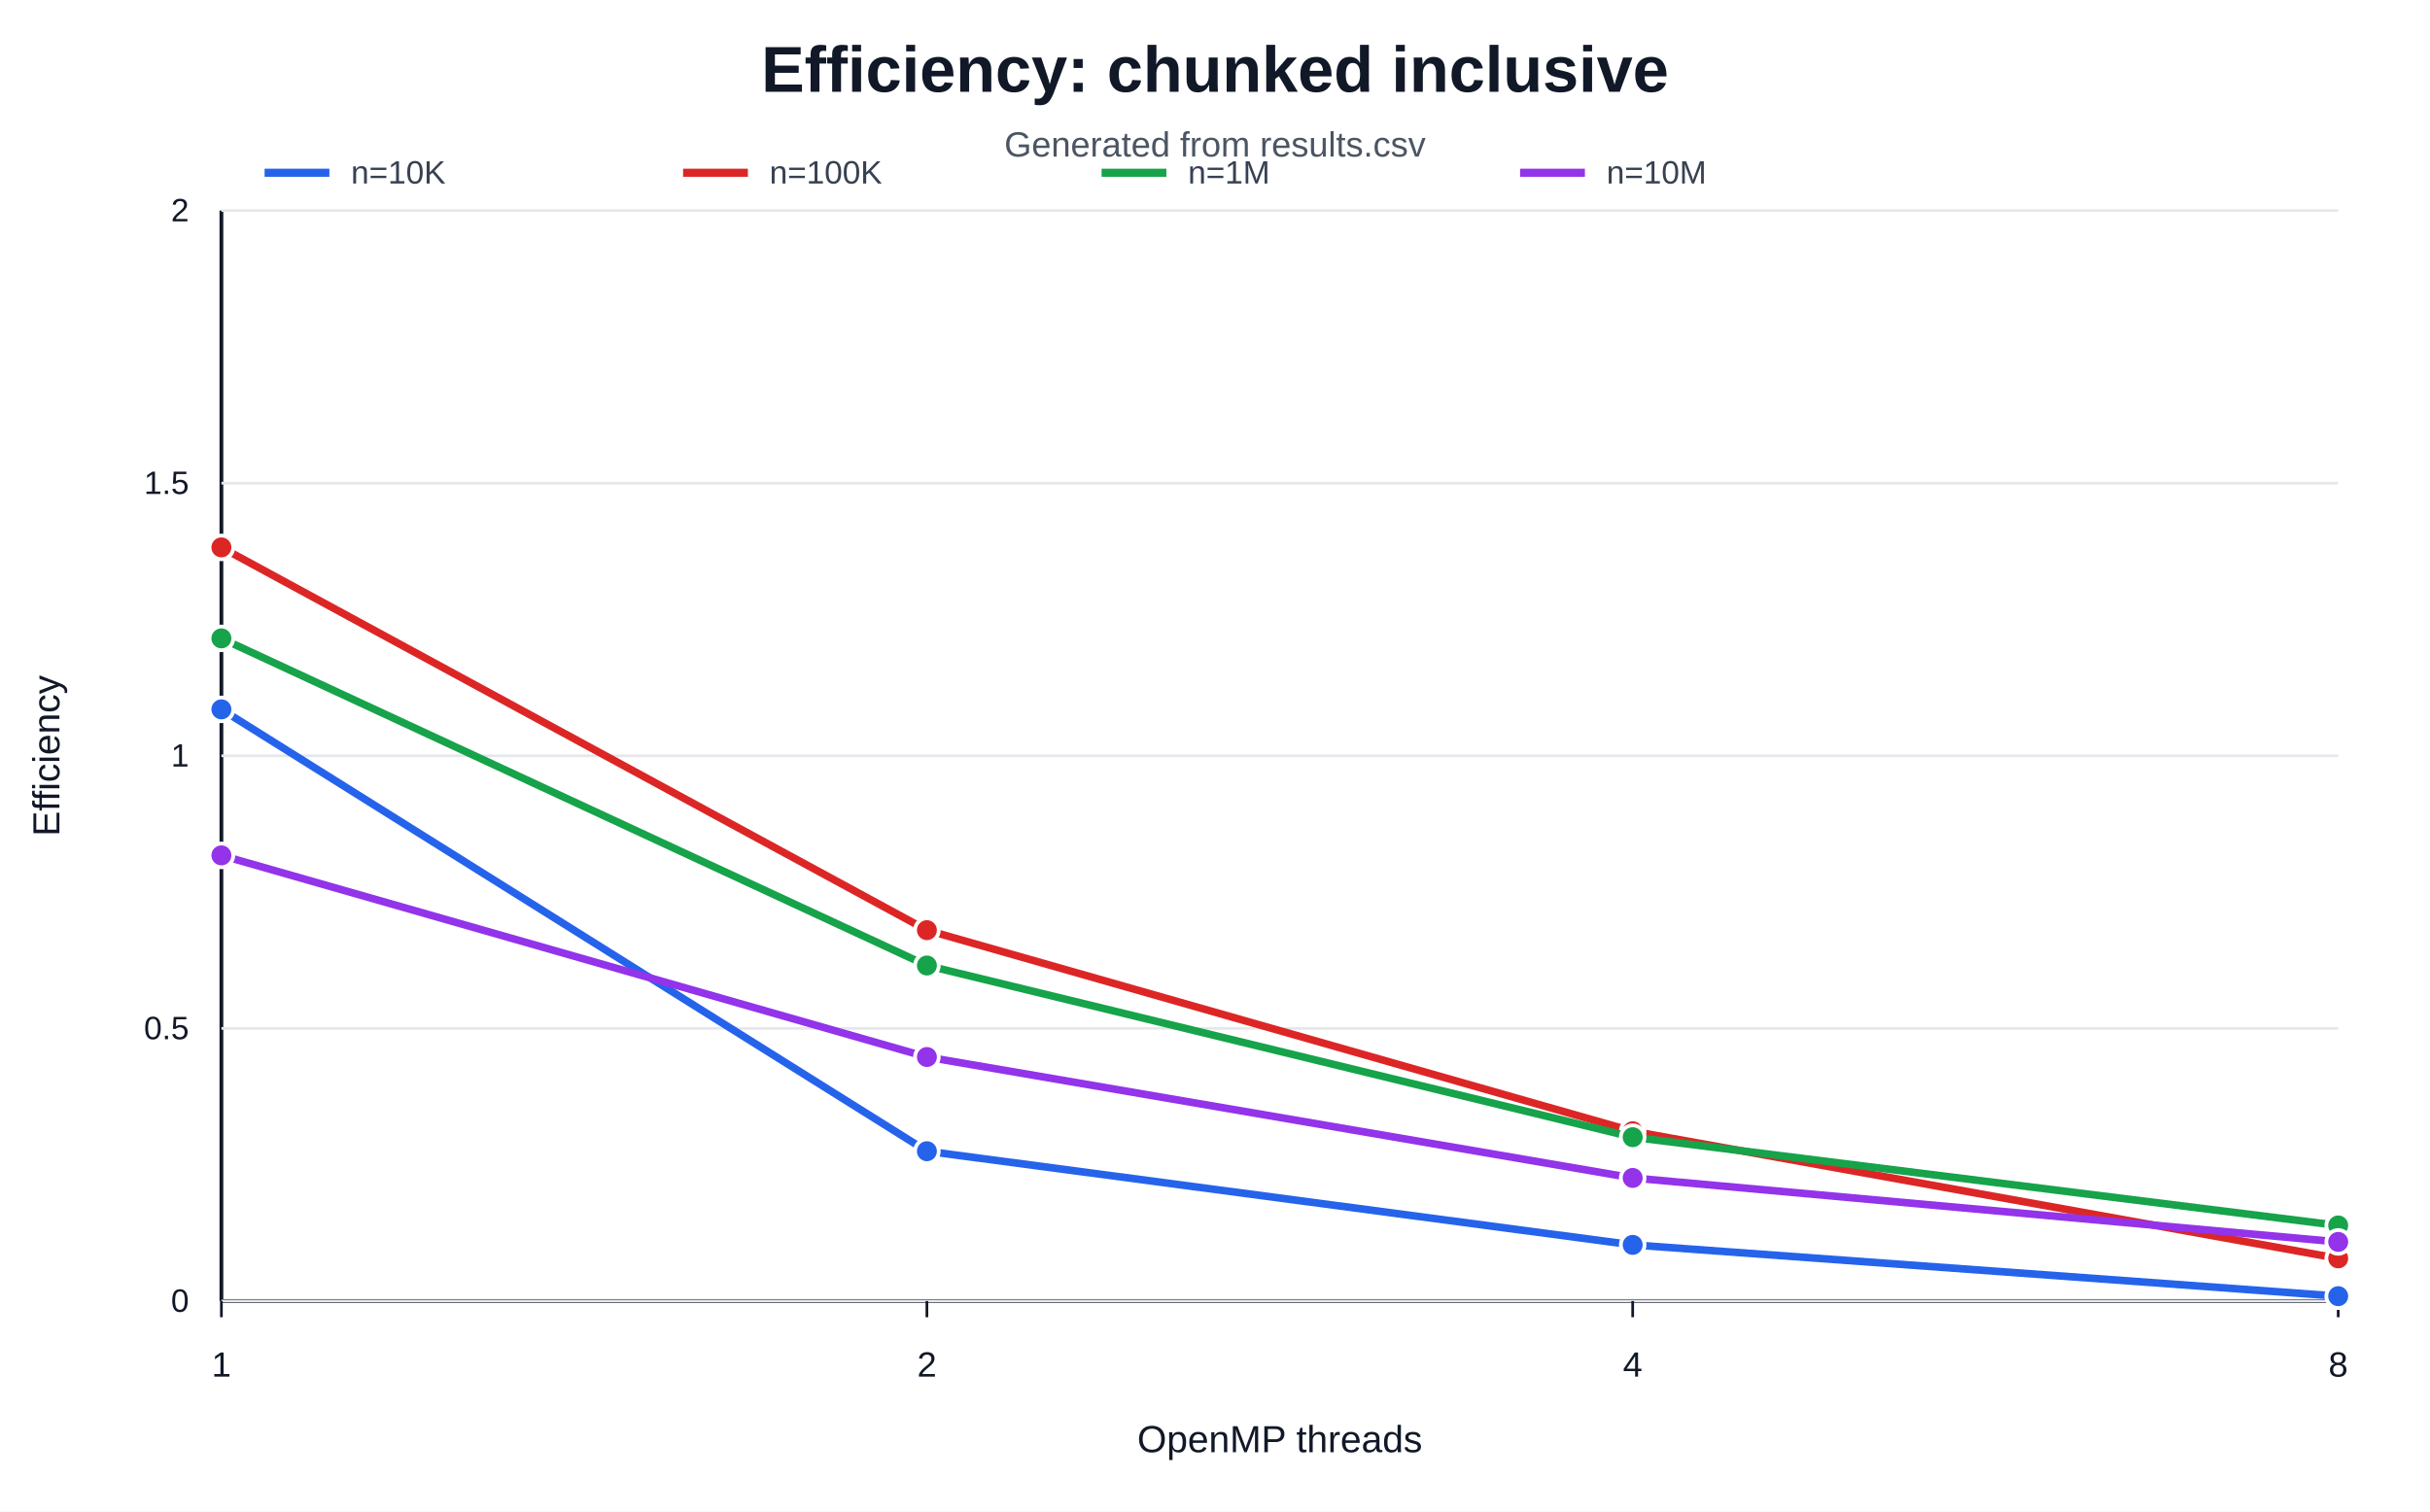
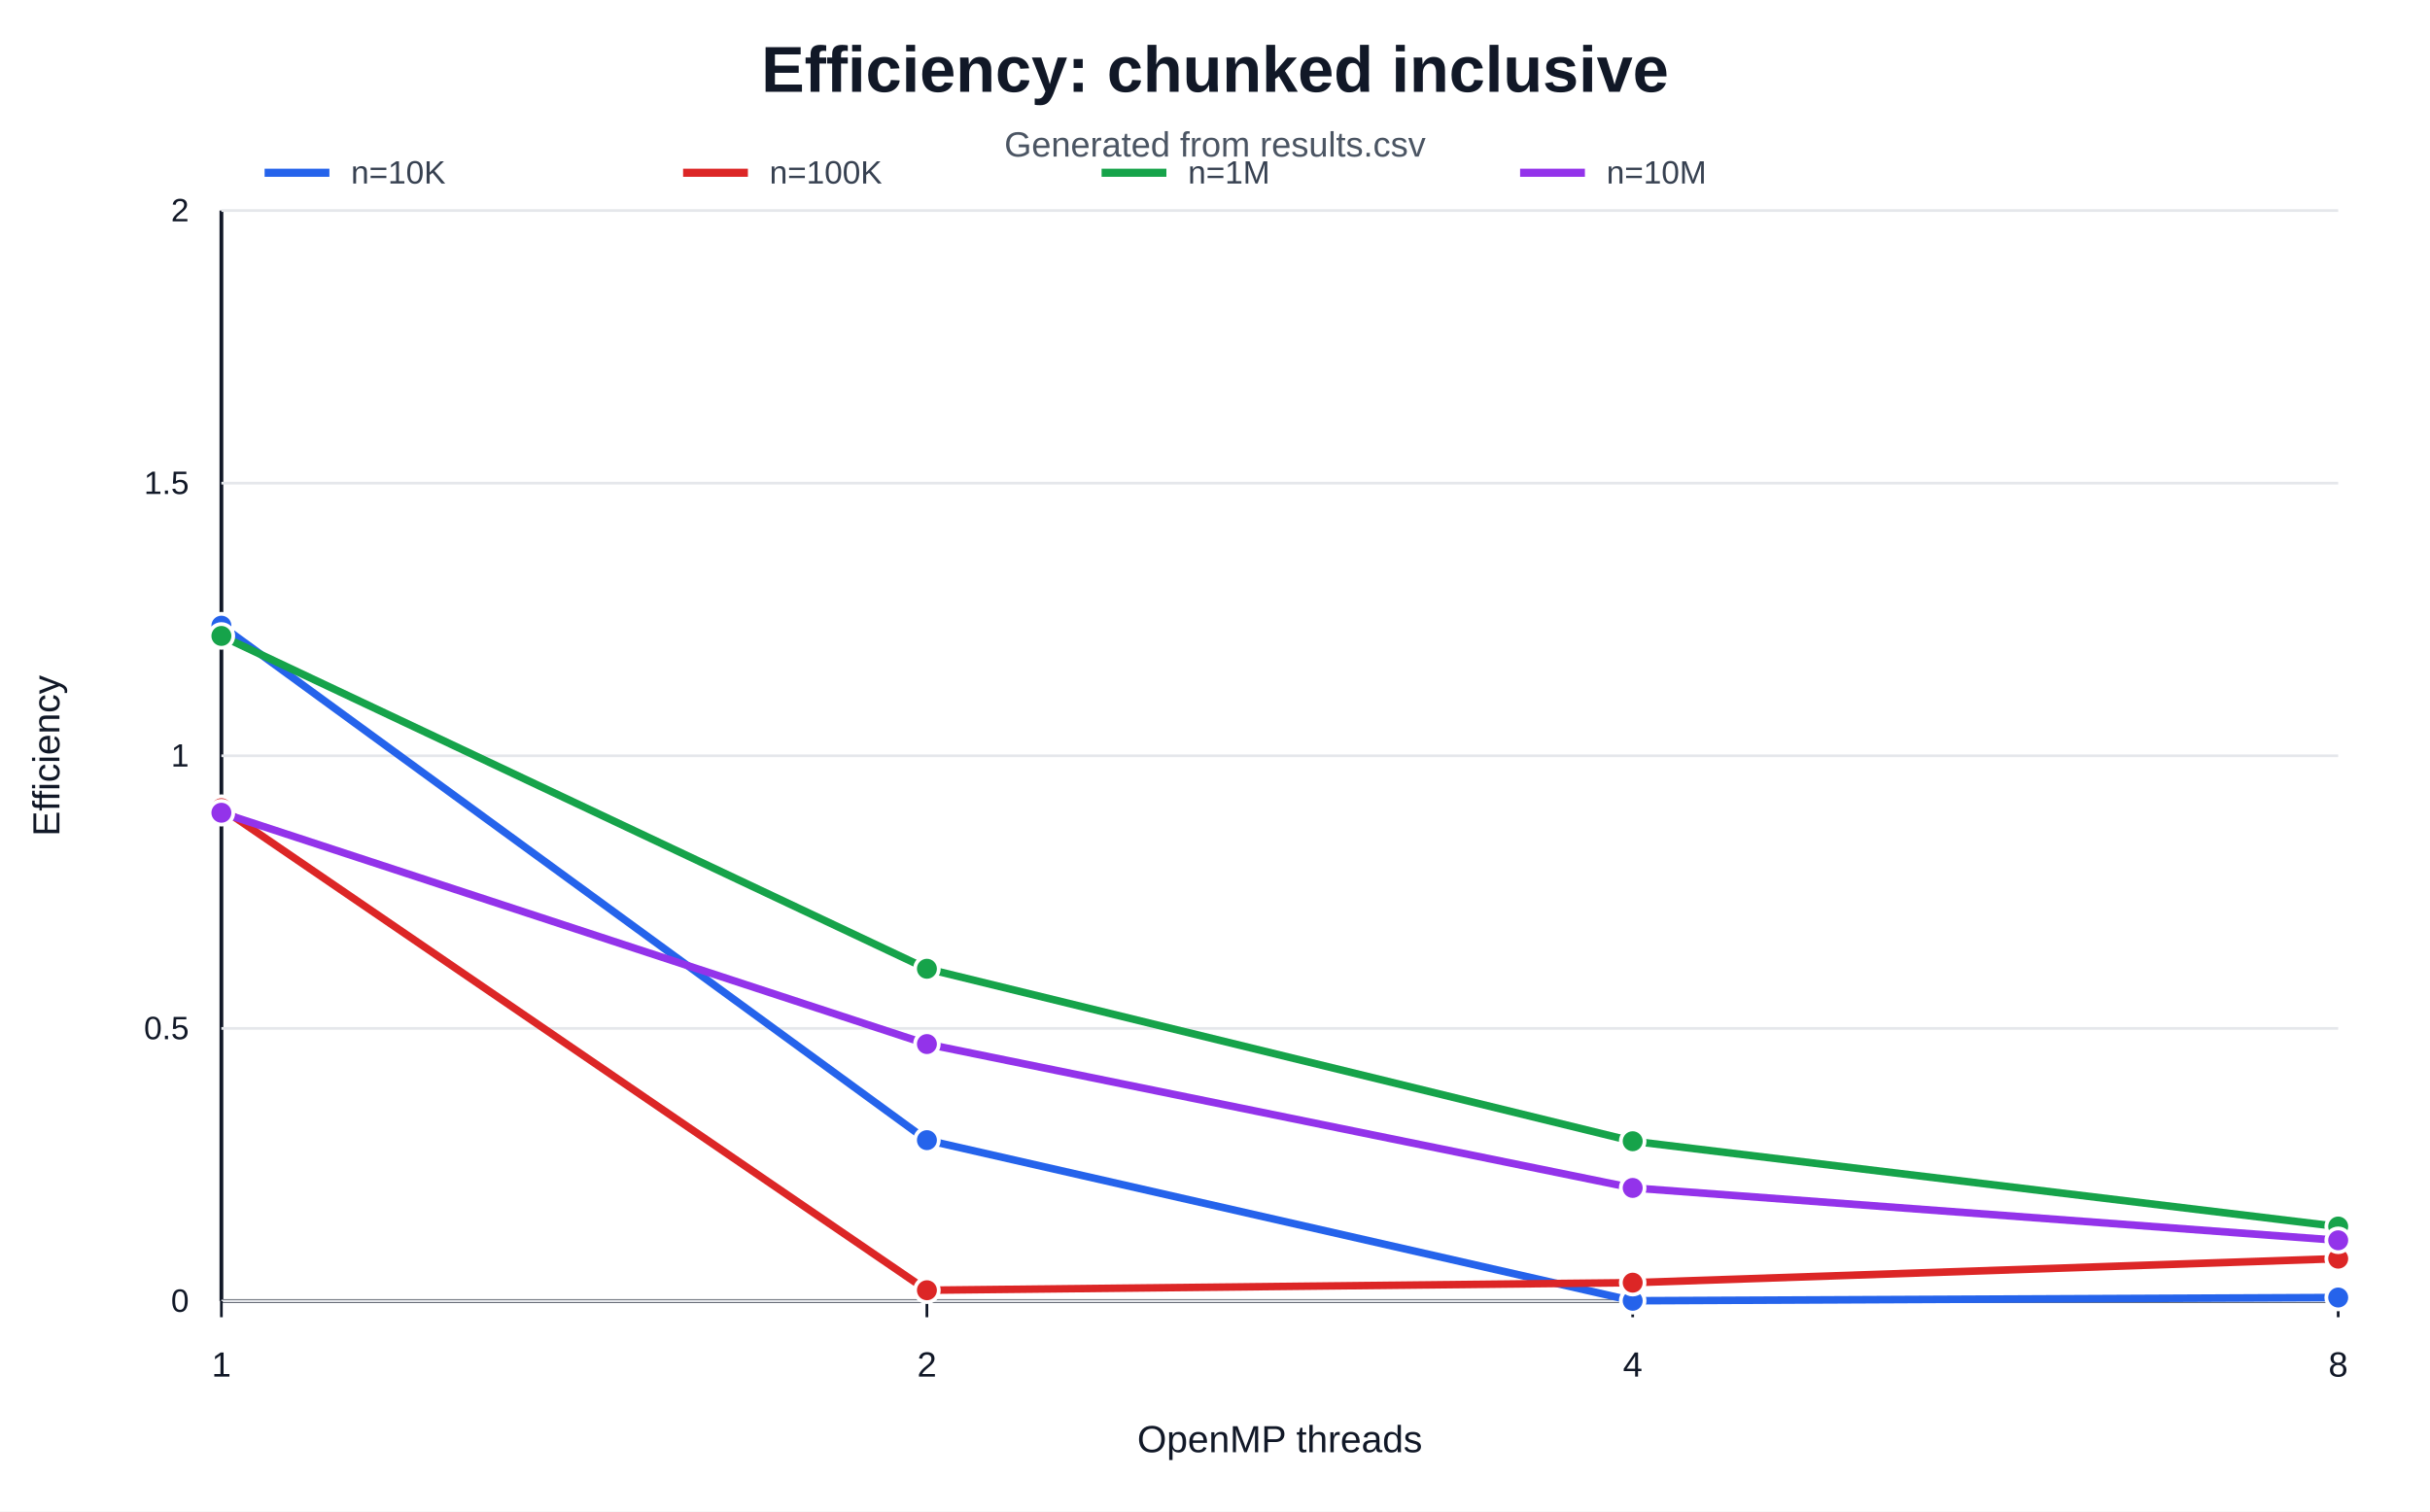
<svg xmlns="http://www.w3.org/2000/svg" width="900" height="560" viewBox="0 0 900 560">
  <rect width="100%" height="100%" fill="#ffffff" />
  <text x="450.0" y="34.0" text-anchor="middle" font-family="Arial, sans-serif" font-size="24" font-weight="700" fill="#111827">Efficiency: chunked inclusive</text>
  <text x="450.0" y="58.0" text-anchor="middle" font-family="Arial, sans-serif" font-size="13" font-weight="400" fill="#4b5563">Generated from results.csv</text>
  <line x1="82" y1="78" x2="82" y2="482" stroke="#111827" stroke-width="1.4" />
  <line x1="82" y1="482" x2="866" y2="482" stroke="#111827" stroke-width="1.4" />
  <line x1="82" y1="482.0" x2="866" y2="482.0" stroke="#e5e7eb" stroke-width="1" />
  <text x="70.0" y="486.0" text-anchor="end" font-family="Arial, sans-serif" font-size="12" font-weight="400" fill="#111827">0</text>
  <line x1="82" y1="381.0" x2="866" y2="381.0" stroke="#e5e7eb" stroke-width="1" />
  <text x="70.0" y="385.0" text-anchor="end" font-family="Arial, sans-serif" font-size="12" font-weight="400" fill="#111827">0.5</text>
  <line x1="82" y1="280.0" x2="866" y2="280.0" stroke="#e5e7eb" stroke-width="1" />
  <text x="70.0" y="284.0" text-anchor="end" font-family="Arial, sans-serif" font-size="12" font-weight="400" fill="#111827">1</text>
  <line x1="82" y1="179.0" x2="866" y2="179.0" stroke="#e5e7eb" stroke-width="1" />
  <text x="70.0" y="183.0" text-anchor="end" font-family="Arial, sans-serif" font-size="12" font-weight="400" fill="#111827">1.5</text>
  <line x1="82" y1="78.0" x2="866" y2="78.0" stroke="#e5e7eb" stroke-width="1" />
  <text x="70.0" y="82.0" text-anchor="end" font-family="Arial, sans-serif" font-size="12" font-weight="400" fill="#111827">2</text>
  <line x1="82.0" y1="482" x2="82.0" y2="488" stroke="#111827" stroke-width="1" />
  <text x="82.0" y="510.0" text-anchor="middle" font-family="Arial, sans-serif" font-size="13" font-weight="400" fill="#111827">1</text>
  <line x1="343.3" y1="482" x2="343.3" y2="488" stroke="#111827" stroke-width="1" />
  <text x="343.3" y="510.0" text-anchor="middle" font-family="Arial, sans-serif" font-size="13" font-weight="400" fill="#111827">2</text>
  <line x1="604.7" y1="482" x2="604.7" y2="488" stroke="#111827" stroke-width="1" />
  <text x="604.7" y="510.0" text-anchor="middle" font-family="Arial, sans-serif" font-size="13" font-weight="400" fill="#111827">4</text>
  <line x1="866.0" y1="482" x2="866.0" y2="488" stroke="#111827" stroke-width="1" />
  <text x="866.0" y="510.0" text-anchor="middle" font-family="Arial, sans-serif" font-size="13" font-weight="400" fill="#111827">8</text>
  <text x="474.0" y="538.0" text-anchor="middle" font-family="Arial, sans-serif" font-size="14" font-weight="400" fill="#111827">OpenMP threads</text>
  <text x="22" y="280.0" text-anchor="middle" font-family="Arial, sans-serif" font-size="14" fill="#111827" transform="rotate(-90 22 280.0)">Efficiency</text>
-   <path d="M 82.0 262.8 L 343.3 426.5 L 604.7 461.2 L 866.0 480.2" fill="none" stroke="#2563eb" stroke-width="2.8" stroke-linejoin="round" stroke-linecap="round" />
-   <circle cx="82.0" cy="262.8" r="4.4" fill="#2563eb" stroke="#ffffff" stroke-width="1.4" />
-   <circle cx="343.3" cy="426.5" r="4.4" fill="#2563eb" stroke="#ffffff" stroke-width="1.4" />
-   <circle cx="604.7" cy="461.2" r="4.4" fill="#2563eb" stroke="#ffffff" stroke-width="1.4" />
-   <circle cx="866.0" cy="480.2" r="4.4" fill="#2563eb" stroke="#ffffff" stroke-width="1.4" />
+   <path d="M 82.0 231.8 L 343.3 422.4 L 604.7 481.9 L 866.0 480.7" fill="none" stroke="#2563eb" stroke-width="2.8" stroke-linejoin="round" stroke-linecap="round" />
+   <circle cx="82.0" cy="231.8" r="4.4" fill="#2563eb" stroke="#ffffff" stroke-width="1.4" />
+   <circle cx="343.3" cy="422.4" r="4.4" fill="#2563eb" stroke="#ffffff" stroke-width="1.4" />
+   <circle cx="604.7" cy="481.9" r="4.4" fill="#2563eb" stroke="#ffffff" stroke-width="1.4" />
+   <circle cx="866.0" cy="480.7" r="4.4" fill="#2563eb" stroke="#ffffff" stroke-width="1.4" />
  <line x1="98" y1="64" x2="122" y2="64" stroke="#2563eb" stroke-width="3" />
  <text x="130.0" y="68.0" text-anchor="start" font-family="Arial, sans-serif" font-size="12" font-weight="400" fill="#374151">n=10K</text>
-   <path d="M 82.0 202.8 L 343.3 344.6 L 604.7 419.1 L 866.0 466.2" fill="none" stroke="#dc2626" stroke-width="2.8" stroke-linejoin="round" stroke-linecap="round" />
-   <circle cx="82.0" cy="202.8" r="4.4" fill="#dc2626" stroke="#ffffff" stroke-width="1.4" />
-   <circle cx="343.3" cy="344.6" r="4.4" fill="#dc2626" stroke="#ffffff" stroke-width="1.4" />
-   <circle cx="604.7" cy="419.1" r="4.4" fill="#dc2626" stroke="#ffffff" stroke-width="1.4" />
-   <circle cx="866.0" cy="466.2" r="4.4" fill="#dc2626" stroke="#ffffff" stroke-width="1.4" />
+   <path d="M 82.0 299.4 L 343.3 478.0 L 604.7 475.2 L 866.0 466.3" fill="none" stroke="#dc2626" stroke-width="2.8" stroke-linejoin="round" stroke-linecap="round" />
+   <circle cx="82.0" cy="299.4" r="4.4" fill="#dc2626" stroke="#ffffff" stroke-width="1.4" />
+   <circle cx="343.3" cy="478.0" r="4.4" fill="#dc2626" stroke="#ffffff" stroke-width="1.4" />
+   <circle cx="604.7" cy="475.2" r="4.4" fill="#dc2626" stroke="#ffffff" stroke-width="1.4" />
+   <circle cx="866.0" cy="466.3" r="4.4" fill="#dc2626" stroke="#ffffff" stroke-width="1.4" />
  <line x1="253" y1="64" x2="277" y2="64" stroke="#dc2626" stroke-width="3" />
  <text x="285.0" y="68.0" text-anchor="start" font-family="Arial, sans-serif" font-size="12" font-weight="400" fill="#374151">n=100K</text>
-   <path d="M 82.0 236.5 L 343.3 357.7 L 604.7 421.3 L 866.0 454.0" fill="none" stroke="#16a34a" stroke-width="2.8" stroke-linejoin="round" stroke-linecap="round" />
-   <circle cx="82.0" cy="236.5" r="4.4" fill="#16a34a" stroke="#ffffff" stroke-width="1.4" />
-   <circle cx="343.3" cy="357.7" r="4.4" fill="#16a34a" stroke="#ffffff" stroke-width="1.4" />
-   <circle cx="604.7" cy="421.3" r="4.4" fill="#16a34a" stroke="#ffffff" stroke-width="1.4" />
-   <circle cx="866.0" cy="454.0" r="4.4" fill="#16a34a" stroke="#ffffff" stroke-width="1.4" />
+   <path d="M 82.0 235.6 L 343.3 358.9 L 604.7 422.8 L 866.0 454.4" fill="none" stroke="#16a34a" stroke-width="2.8" stroke-linejoin="round" stroke-linecap="round" />
+   <circle cx="82.0" cy="235.6" r="4.4" fill="#16a34a" stroke="#ffffff" stroke-width="1.4" />
+   <circle cx="343.3" cy="358.9" r="4.4" fill="#16a34a" stroke="#ffffff" stroke-width="1.4" />
+   <circle cx="604.7" cy="422.8" r="4.4" fill="#16a34a" stroke="#ffffff" stroke-width="1.4" />
+   <circle cx="866.0" cy="454.4" r="4.4" fill="#16a34a" stroke="#ffffff" stroke-width="1.4" />
  <line x1="408" y1="64" x2="432" y2="64" stroke="#16a34a" stroke-width="3" />
  <text x="440.0" y="68.0" text-anchor="start" font-family="Arial, sans-serif" font-size="12" font-weight="400" fill="#374151">n=1M</text>
-   <path d="M 82.0 316.9 L 343.3 391.6 L 604.7 436.4 L 866.0 460.1" fill="none" stroke="#9333ea" stroke-width="2.8" stroke-linejoin="round" stroke-linecap="round" />
-   <circle cx="82.0" cy="316.9" r="4.4" fill="#9333ea" stroke="#ffffff" stroke-width="1.4" />
-   <circle cx="343.3" cy="391.6" r="4.4" fill="#9333ea" stroke="#ffffff" stroke-width="1.4" />
-   <circle cx="604.7" cy="436.4" r="4.4" fill="#9333ea" stroke="#ffffff" stroke-width="1.4" />
-   <circle cx="866.0" cy="460.1" r="4.4" fill="#9333ea" stroke="#ffffff" stroke-width="1.4" />
+   <path d="M 82.0 301.1 L 343.3 386.8 L 604.7 440.1 L 866.0 459.5" fill="none" stroke="#9333ea" stroke-width="2.8" stroke-linejoin="round" stroke-linecap="round" />
+   <circle cx="82.0" cy="301.1" r="4.4" fill="#9333ea" stroke="#ffffff" stroke-width="1.4" />
+   <circle cx="343.3" cy="386.8" r="4.4" fill="#9333ea" stroke="#ffffff" stroke-width="1.4" />
+   <circle cx="604.7" cy="440.1" r="4.4" fill="#9333ea" stroke="#ffffff" stroke-width="1.4" />
+   <circle cx="866.0" cy="459.5" r="4.4" fill="#9333ea" stroke="#ffffff" stroke-width="1.4" />
  <line x1="563" y1="64" x2="587" y2="64" stroke="#9333ea" stroke-width="3" />
  <text x="595.0" y="68.0" text-anchor="start" font-family="Arial, sans-serif" font-size="12" font-weight="400" fill="#374151">n=10M</text>
</svg>
